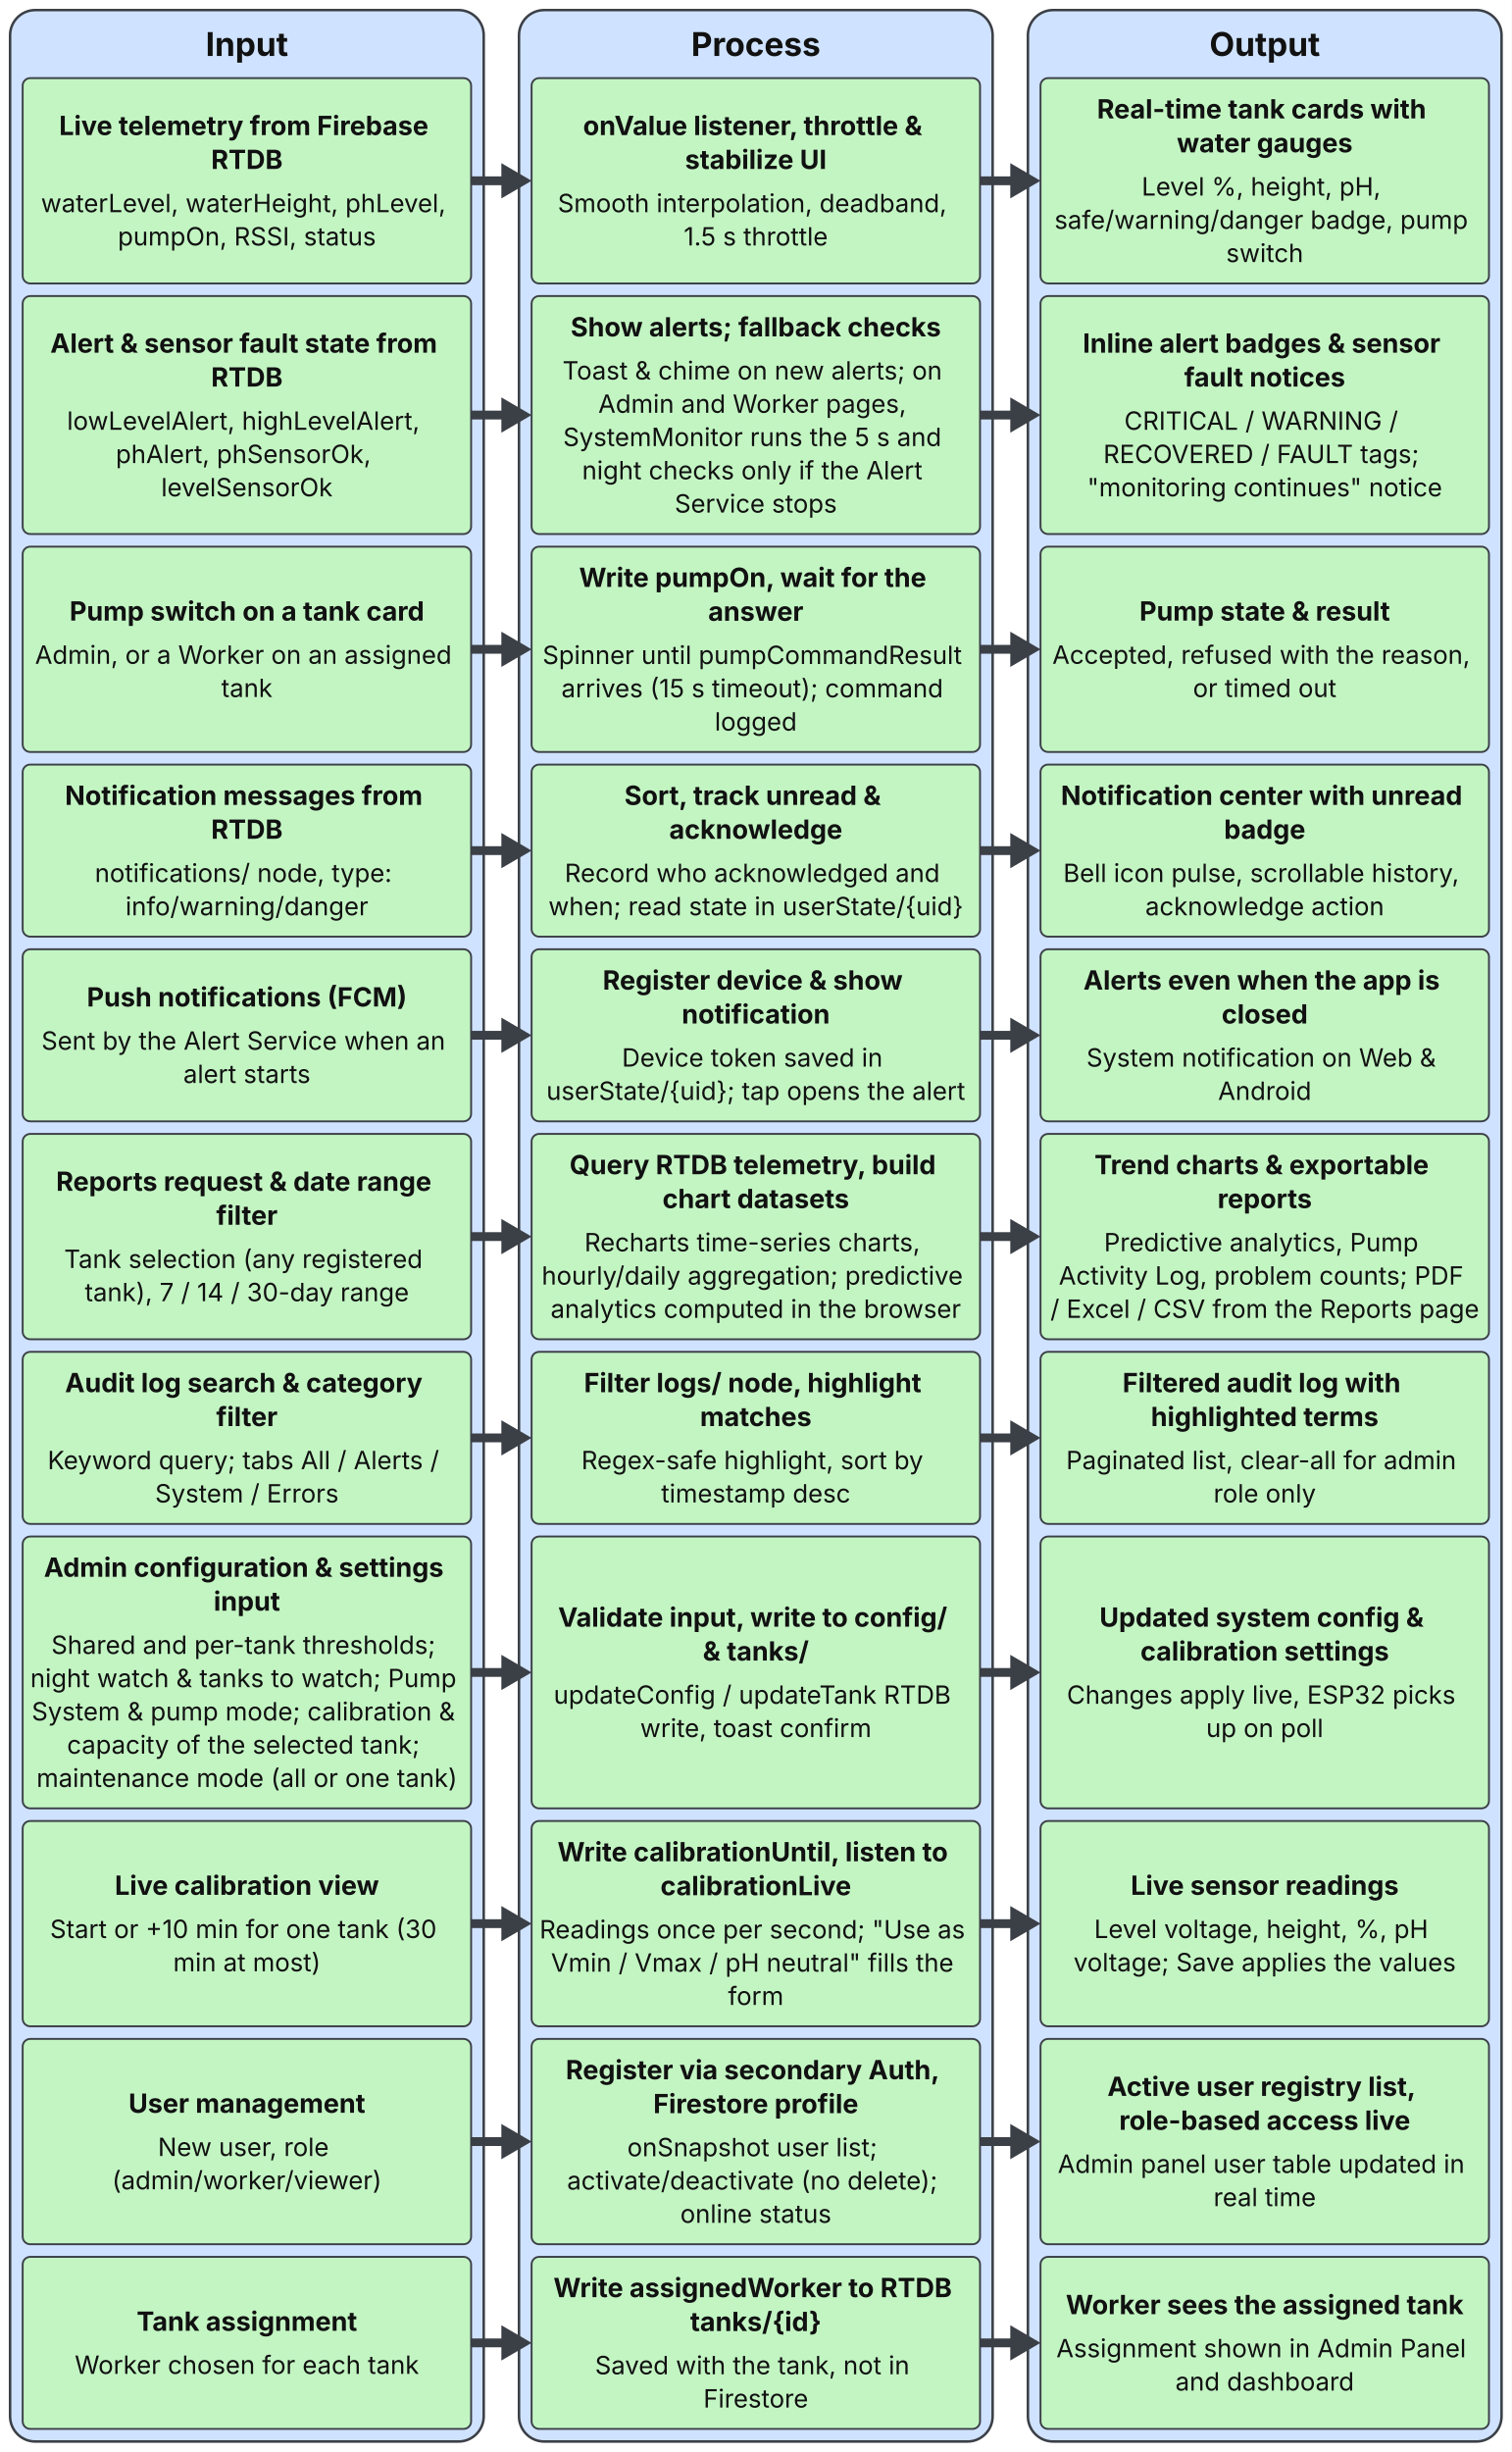
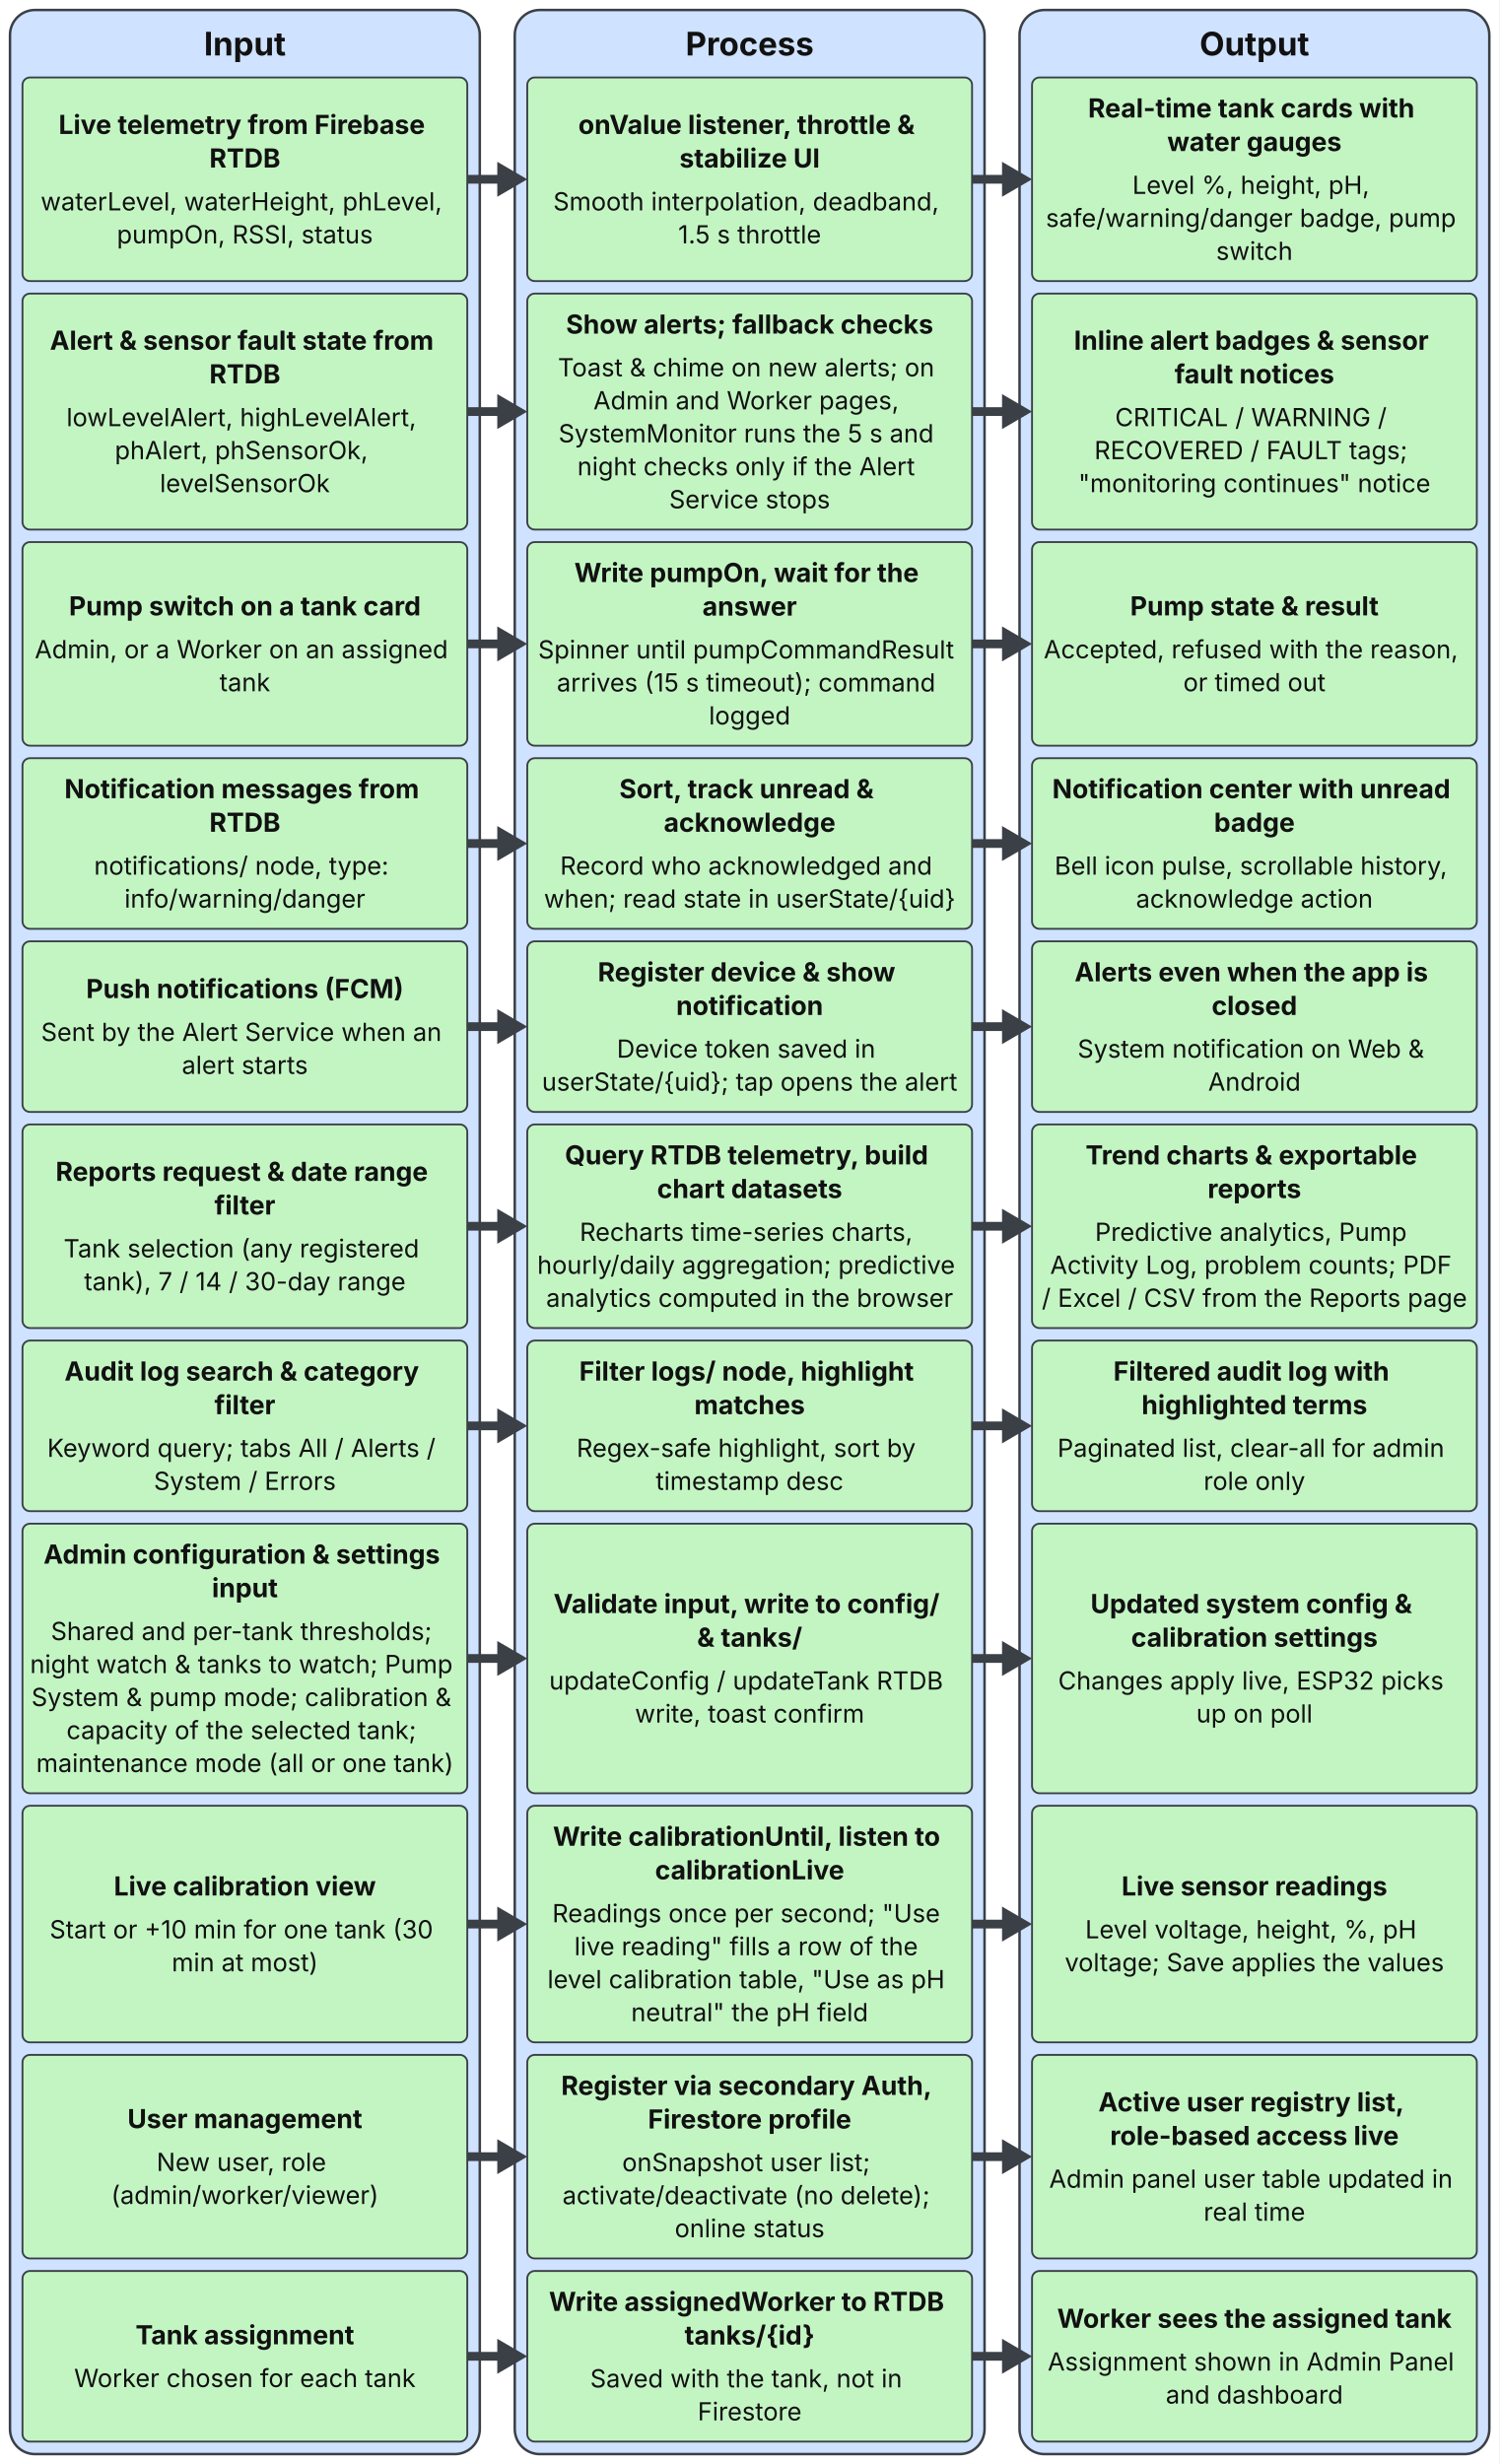
- <svg xmlns="http://www.w3.org/2000/svg" width="1200" height="1946" viewBox="0 0 1200 1946">
-   <rect width="1200" height="1946" fill="#FFFFFF" />
+ <svg xmlns="http://www.w3.org/2000/svg" width="1200" height="1972" viewBox="0 0 1200 1972">
+   <rect width="1200" height="1972" fill="#FFFFFF" />
  <defs>
    <marker id="ah" viewBox="0 0 10 10" refX="9" refY="5" markerWidth="6" markerHeight="6" orient="auto-start-reverse">
      <path d="M0,0 L10,5 L0,10 z" fill="#3B3F46" />
    </marker>
    <marker id="ahs" viewBox="0 0 10 10" refX="9" refY="5" markerWidth="9" markerHeight="9" orient="auto-start-reverse">
      <path d="M0,0 L10,5 L0,10 z" fill="#3B3F46" />
    </marker>
  </defs>
-   <rect x="8" y="8" width="376" height="1929.68" rx="20" fill="#CFE2FF" stroke="#3B3F46" stroke-width="2" />
+   <rect x="8" y="8" width="376" height="1956.08" rx="20" fill="#CFE2FF" stroke="#3B3F46" stroke-width="2" />
  <text x="196" y="44.4" font-family="Inter, 'Segoe UI', Arial, sans-serif" font-size="26" font-weight="700" text-anchor="middle" fill="#111111">
    <tspan x="196" dy="0">Input</tspan>
  </text>
-   <rect x="412" y="8" width="376" height="1929.68" rx="20" fill="#CFE2FF" stroke="#3B3F46" stroke-width="2" />
+   <rect x="412" y="8" width="376" height="1956.08" rx="20" fill="#CFE2FF" stroke="#3B3F46" stroke-width="2" />
  <text x="600" y="44.4" font-family="Inter, 'Segoe UI', Arial, sans-serif" font-size="26" font-weight="700" text-anchor="middle" fill="#111111">
    <tspan x="600" dy="0">Process</tspan>
  </text>
-   <rect x="816" y="8" width="376" height="1929.68" rx="20" fill="#CFE2FF" stroke="#3B3F46" stroke-width="2" />
+   <rect x="816" y="8" width="376" height="1956.08" rx="20" fill="#CFE2FF" stroke="#3B3F46" stroke-width="2" />
  <text x="1004" y="44.4" font-family="Inter, 'Segoe UI', Arial, sans-serif" font-size="26" font-weight="700" text-anchor="middle" fill="#111111">
    <tspan x="1004" dy="0">Output</tspan>
  </text>
  <rect x="18" y="62" width="356" height="162.96" rx="6" fill="#C3F5C3" stroke="#3B3F46" stroke-width="1.5" />
  <text x="196" y="107.2" font-family="Inter, 'Segoe UI', Arial, sans-serif" font-size="21" font-weight="700" text-anchor="middle" fill="#111111">
    <tspan x="196" dy="0">Live telemetry from Firebase</tspan>
    <tspan x="196" dy="26.9">RTDB</tspan>
  </text>
  <text x="196" y="168.4" font-family="Inter, 'Segoe UI', Arial, sans-serif" font-size="20" font-weight="400" text-anchor="middle" fill="#111111">
    <tspan x="196" dy="0">waterLevel, waterHeight, phLevel,</tspan>
    <tspan x="196" dy="26.4">pumpOn, RSSI, status</tspan>
  </text>
  <rect x="422" y="62" width="356" height="162.96" rx="6" fill="#C3F5C3" stroke="#3B3F46" stroke-width="1.5" />
  <text x="600" y="107.2" font-family="Inter, 'Segoe UI', Arial, sans-serif" font-size="21" font-weight="700" text-anchor="middle" fill="#111111">
    <tspan x="600" dy="0">onValue listener, throttle &amp;</tspan>
    <tspan x="600" dy="26.9">stabilize UI</tspan>
  </text>
  <text x="600" y="168.4" font-family="Inter, 'Segoe UI', Arial, sans-serif" font-size="20" font-weight="400" text-anchor="middle" fill="#111111">
    <tspan x="600" dy="0">Smooth interpolation, deadband,</tspan>
    <tspan x="600" dy="26.4">1.5 s throttle</tspan>
  </text>
  <rect x="826" y="62" width="356" height="162.96" rx="6" fill="#C3F5C3" stroke="#3B3F46" stroke-width="1.5" />
  <text x="1004" y="94.0" font-family="Inter, 'Segoe UI', Arial, sans-serif" font-size="21" font-weight="700" text-anchor="middle" fill="#111111">
    <tspan x="1004" dy="0">Real-time tank cards with</tspan>
    <tspan x="1004" dy="26.9">water gauges</tspan>
  </text>
  <text x="1004" y="155.2" font-family="Inter, 'Segoe UI', Arial, sans-serif" font-size="20" font-weight="400" text-anchor="middle" fill="#111111">
    <tspan x="1004" dy="0">Level %, height, pH,</tspan>
    <tspan x="1004" dy="26.4">safe/warning/danger badge, pump</tspan>
    <tspan x="1004" dy="26.4">switch</tspan>
  </text>
  <line x1="374" y1="143.48" x2="402" y2="143.48" stroke="#3B3F46" stroke-width="7" />
  <polygon points="398,129.48 422,143.48 398,157.48" fill="#3B3F46" />
  <line x1="778" y1="143.48" x2="806" y2="143.48" stroke="#3B3F46" stroke-width="7" />
  <polygon points="802,129.48 826,143.48 802,157.48" fill="#3B3F46" />
  <rect x="18" y="234.96" width="356" height="188.88" rx="6" fill="#C3F5C3" stroke="#3B3F46" stroke-width="1.5" />
  <text x="196" y="279.9" font-family="Inter, 'Segoe UI', Arial, sans-serif" font-size="21" font-weight="700" text-anchor="middle" fill="#111111">
    <tspan x="196" dy="0">Alert &amp; sensor fault state from</tspan>
    <tspan x="196" dy="26.9">RTDB</tspan>
  </text>
  <text x="196" y="341.1" font-family="Inter, 'Segoe UI', Arial, sans-serif" font-size="20" font-weight="400" text-anchor="middle" fill="#111111">
    <tspan x="196" dy="0">lowLevelAlert, highLevelAlert,</tspan>
    <tspan x="196" dy="26.4">phAlert, phSensorOk,</tspan>
    <tspan x="196" dy="26.4">levelSensorOk</tspan>
  </text>
  <rect x="422" y="234.96" width="356" height="188.88" rx="6" fill="#C3F5C3" stroke="#3B3F46" stroke-width="1.5" />
  <text x="600" y="267.0" font-family="Inter, 'Segoe UI', Arial, sans-serif" font-size="21" font-weight="700" text-anchor="middle" fill="#111111">
    <tspan x="600" dy="0">Show alerts; fallback checks</tspan>
  </text>
  <text x="600" y="301.2" font-family="Inter, 'Segoe UI', Arial, sans-serif" font-size="20" font-weight="400" text-anchor="middle" fill="#111111">
    <tspan x="600" dy="0">Toast &amp; chime on new alerts; on</tspan>
    <tspan x="600" dy="26.4">Admin and Worker pages,</tspan>
    <tspan x="600" dy="26.4">SystemMonitor runs the 5 s and</tspan>
    <tspan x="600" dy="26.4">night checks only if the Alert</tspan>
    <tspan x="600" dy="26.4">Service stops</tspan>
  </text>
  <rect x="826" y="234.96" width="356" height="188.88" rx="6" fill="#C3F5C3" stroke="#3B3F46" stroke-width="1.5" />
  <text x="1004" y="279.9" font-family="Inter, 'Segoe UI', Arial, sans-serif" font-size="21" font-weight="700" text-anchor="middle" fill="#111111">
    <tspan x="1004" dy="0">Inline alert badges &amp; sensor</tspan>
    <tspan x="1004" dy="26.9">fault notices</tspan>
  </text>
  <text x="1004" y="341.1" font-family="Inter, 'Segoe UI', Arial, sans-serif" font-size="20" font-weight="400" text-anchor="middle" fill="#111111">
    <tspan x="1004" dy="0">CRITICAL / WARNING /</tspan>
    <tspan x="1004" dy="26.4">RECOVERED / FAULT tags;</tspan>
    <tspan x="1004" dy="26.4">"monitoring continues" notice</tspan>
  </text>
  <line x1="374" y1="329.4" x2="402" y2="329.4" stroke="#3B3F46" stroke-width="7" />
  <polygon points="398,315.4 422,329.4 398,343.4" fill="#3B3F46" />
  <line x1="778" y1="329.4" x2="806" y2="329.4" stroke="#3B3F46" stroke-width="7" />
  <polygon points="802,315.4 826,329.4 802,343.4" fill="#3B3F46" />
  <rect x="18" y="433.84" width="356" height="162.96" rx="6" fill="#C3F5C3" stroke="#3B3F46" stroke-width="1.5" />
  <text x="196" y="492.5" font-family="Inter, 'Segoe UI', Arial, sans-serif" font-size="21" font-weight="700" text-anchor="middle" fill="#111111">
    <tspan x="196" dy="0">Pump switch on a tank card</tspan>
  </text>
  <text x="196" y="526.8" font-family="Inter, 'Segoe UI', Arial, sans-serif" font-size="20" font-weight="400" text-anchor="middle" fill="#111111">
    <tspan x="196" dy="0">Admin, or a Worker on an assigned</tspan>
    <tspan x="196" dy="26.4">tank</tspan>
  </text>
  <rect x="422" y="433.84" width="356" height="162.96" rx="6" fill="#C3F5C3" stroke="#3B3F46" stroke-width="1.5" />
  <text x="600" y="465.8" font-family="Inter, 'Segoe UI', Arial, sans-serif" font-size="21" font-weight="700" text-anchor="middle" fill="#111111">
    <tspan x="600" dy="0">Write pumpOn, wait for the</tspan>
    <tspan x="600" dy="26.9">answer</tspan>
  </text>
  <text x="600" y="527.0" font-family="Inter, 'Segoe UI', Arial, sans-serif" font-size="20" font-weight="400" text-anchor="middle" fill="#111111">
    <tspan x="600" dy="0">Spinner until pumpCommandResult</tspan>
    <tspan x="600" dy="26.4">arrives (15 s timeout); command</tspan>
    <tspan x="600" dy="26.4">logged</tspan>
  </text>
  <rect x="826" y="433.84" width="356" height="162.96" rx="6" fill="#C3F5C3" stroke="#3B3F46" stroke-width="1.5" />
  <text x="1004" y="492.5" font-family="Inter, 'Segoe UI', Arial, sans-serif" font-size="21" font-weight="700" text-anchor="middle" fill="#111111">
    <tspan x="1004" dy="0">Pump state &amp; result</tspan>
  </text>
  <text x="1004" y="526.8" font-family="Inter, 'Segoe UI', Arial, sans-serif" font-size="20" font-weight="400" text-anchor="middle" fill="#111111">
    <tspan x="1004" dy="0">Accepted, refused with the reason,</tspan>
    <tspan x="1004" dy="26.4">or timed out</tspan>
  </text>
  <line x1="374" y1="515.32" x2="402" y2="515.32" stroke="#3B3F46" stroke-width="7" />
  <polygon points="398,501.32 422,515.32 398,529.32" fill="#3B3F46" />
  <line x1="778" y1="515.32" x2="806" y2="515.32" stroke="#3B3F46" stroke-width="7" />
  <polygon points="802,501.32 826,515.32 802,529.32" fill="#3B3F46" />
  <rect x="18" y="606.8" width="356" height="136.56" rx="6" fill="#C3F5C3" stroke="#3B3F46" stroke-width="1.5" />
  <text x="196" y="638.8" font-family="Inter, 'Segoe UI', Arial, sans-serif" font-size="21" font-weight="700" text-anchor="middle" fill="#111111">
    <tspan x="196" dy="0">Notification messages from</tspan>
    <tspan x="196" dy="26.9">RTDB</tspan>
  </text>
  <text x="196" y="700.0" font-family="Inter, 'Segoe UI', Arial, sans-serif" font-size="20" font-weight="400" text-anchor="middle" fill="#111111">
    <tspan x="196" dy="0">notifications/ node, type:</tspan>
    <tspan x="196" dy="26.4">info/warning/danger</tspan>
  </text>
  <rect x="422" y="606.8" width="356" height="136.56" rx="6" fill="#C3F5C3" stroke="#3B3F46" stroke-width="1.5" />
  <text x="600" y="638.8" font-family="Inter, 'Segoe UI', Arial, sans-serif" font-size="21" font-weight="700" text-anchor="middle" fill="#111111">
    <tspan x="600" dy="0">Sort, track unread &amp;</tspan>
    <tspan x="600" dy="26.9">acknowledge</tspan>
  </text>
  <text x="600" y="700.0" font-family="Inter, 'Segoe UI', Arial, sans-serif" font-size="20" font-weight="400" text-anchor="middle" fill="#111111">
    <tspan x="600" dy="0">Record who acknowledged and</tspan>
    <tspan x="600" dy="26.4">when; read state in userState/{uid}</tspan>
  </text>
  <rect x="826" y="606.8" width="356" height="136.56" rx="6" fill="#C3F5C3" stroke="#3B3F46" stroke-width="1.5" />
  <text x="1004" y="638.8" font-family="Inter, 'Segoe UI', Arial, sans-serif" font-size="21" font-weight="700" text-anchor="middle" fill="#111111">
    <tspan x="1004" dy="0">Notification center with unread</tspan>
    <tspan x="1004" dy="26.9">badge</tspan>
  </text>
  <text x="1004" y="700.0" font-family="Inter, 'Segoe UI', Arial, sans-serif" font-size="20" font-weight="400" text-anchor="middle" fill="#111111">
    <tspan x="1004" dy="0">Bell icon pulse, scrollable history,</tspan>
    <tspan x="1004" dy="26.4">acknowledge action</tspan>
  </text>
  <line x1="374" y1="675.08" x2="402" y2="675.08" stroke="#3B3F46" stroke-width="7" />
  <polygon points="398,661.08 422,675.08 398,689.08" fill="#3B3F46" />
  <line x1="778" y1="675.08" x2="806" y2="675.08" stroke="#3B3F46" stroke-width="7" />
  <polygon points="802,661.08 826,675.08 802,689.08" fill="#3B3F46" />
  <rect x="18" y="753.36" width="356" height="136.56" rx="6" fill="#C3F5C3" stroke="#3B3F46" stroke-width="1.5" />
  <text x="196" y="798.8" font-family="Inter, 'Segoe UI', Arial, sans-serif" font-size="21" font-weight="700" text-anchor="middle" fill="#111111">
    <tspan x="196" dy="0">Push notifications (FCM)</tspan>
  </text>
  <text x="196" y="833.1" font-family="Inter, 'Segoe UI', Arial, sans-serif" font-size="20" font-weight="400" text-anchor="middle" fill="#111111">
    <tspan x="196" dy="0">Sent by the Alert Service when an</tspan>
    <tspan x="196" dy="26.4">alert starts</tspan>
  </text>
  <rect x="422" y="753.36" width="356" height="136.56" rx="6" fill="#C3F5C3" stroke="#3B3F46" stroke-width="1.5" />
  <text x="600" y="785.4" font-family="Inter, 'Segoe UI', Arial, sans-serif" font-size="21" font-weight="700" text-anchor="middle" fill="#111111">
    <tspan x="600" dy="0">Register device &amp; show</tspan>
    <tspan x="600" dy="26.9">notification</tspan>
  </text>
  <text x="600" y="846.5" font-family="Inter, 'Segoe UI', Arial, sans-serif" font-size="20" font-weight="400" text-anchor="middle" fill="#111111">
    <tspan x="600" dy="0">Device token saved in</tspan>
    <tspan x="600" dy="26.4">userState/{uid}; tap opens the alert</tspan>
  </text>
  <rect x="826" y="753.36" width="356" height="136.56" rx="6" fill="#C3F5C3" stroke="#3B3F46" stroke-width="1.5" />
  <text x="1004" y="785.4" font-family="Inter, 'Segoe UI', Arial, sans-serif" font-size="21" font-weight="700" text-anchor="middle" fill="#111111">
    <tspan x="1004" dy="0">Alerts even when the app is</tspan>
    <tspan x="1004" dy="26.9">closed</tspan>
  </text>
  <text x="1004" y="846.5" font-family="Inter, 'Segoe UI', Arial, sans-serif" font-size="20" font-weight="400" text-anchor="middle" fill="#111111">
    <tspan x="1004" dy="0">System notification on Web &amp;</tspan>
    <tspan x="1004" dy="26.4">Android</tspan>
  </text>
  <line x1="374" y1="821.64" x2="402" y2="821.64" stroke="#3B3F46" stroke-width="7" />
  <polygon points="398,807.64 422,821.64 398,835.64" fill="#3B3F46" />
  <line x1="778" y1="821.64" x2="806" y2="821.64" stroke="#3B3F46" stroke-width="7" />
  <polygon points="802,807.64 826,821.64 802,835.64" fill="#3B3F46" />
  <rect x="18" y="899.92" width="356" height="162.96" rx="6" fill="#C3F5C3" stroke="#3B3F46" stroke-width="1.5" />
  <text x="196" y="945.1" font-family="Inter, 'Segoe UI', Arial, sans-serif" font-size="21" font-weight="700" text-anchor="middle" fill="#111111">
    <tspan x="196" dy="0">Reports request &amp; date range</tspan>
    <tspan x="196" dy="26.9">filter</tspan>
  </text>
  <text x="196" y="1006.3" font-family="Inter, 'Segoe UI', Arial, sans-serif" font-size="20" font-weight="400" text-anchor="middle" fill="#111111">
    <tspan x="196" dy="0">Tank selection (any registered</tspan>
    <tspan x="196" dy="26.4">tank), 7 / 14 / 30-day range</tspan>
  </text>
  <rect x="422" y="899.92" width="356" height="162.96" rx="6" fill="#C3F5C3" stroke="#3B3F46" stroke-width="1.5" />
  <text x="600" y="931.9" font-family="Inter, 'Segoe UI', Arial, sans-serif" font-size="21" font-weight="700" text-anchor="middle" fill="#111111">
    <tspan x="600" dy="0">Query RTDB telemetry, build</tspan>
    <tspan x="600" dy="26.9">chart datasets</tspan>
  </text>
  <text x="600" y="993.1" font-family="Inter, 'Segoe UI', Arial, sans-serif" font-size="20" font-weight="400" text-anchor="middle" fill="#111111">
    <tspan x="600" dy="0">Recharts time-series charts,</tspan>
    <tspan x="600" dy="26.4">hourly/daily aggregation; predictive</tspan>
    <tspan x="600" dy="26.4">analytics computed in the browser</tspan>
  </text>
  <rect x="826" y="899.92" width="356" height="162.96" rx="6" fill="#C3F5C3" stroke="#3B3F46" stroke-width="1.5" />
  <text x="1004" y="931.9" font-family="Inter, 'Segoe UI', Arial, sans-serif" font-size="21" font-weight="700" text-anchor="middle" fill="#111111">
    <tspan x="1004" dy="0">Trend charts &amp; exportable</tspan>
    <tspan x="1004" dy="26.9">reports</tspan>
  </text>
  <text x="1004" y="993.1" font-family="Inter, 'Segoe UI', Arial, sans-serif" font-size="20" font-weight="400" text-anchor="middle" fill="#111111">
    <tspan x="1004" dy="0">Predictive analytics, Pump</tspan>
    <tspan x="1004" dy="26.4">Activity Log, problem counts; PDF</tspan>
    <tspan x="1004" dy="26.4">/ Excel / CSV from the Reports page</tspan>
  </text>
  <line x1="374" y1="981.4" x2="402" y2="981.4" stroke="#3B3F46" stroke-width="7" />
  <polygon points="398,967.4 422,981.4 398,995.4" fill="#3B3F46" />
  <line x1="778" y1="981.4" x2="806" y2="981.4" stroke="#3B3F46" stroke-width="7" />
  <polygon points="802,967.4 826,981.4 802,995.4" fill="#3B3F46" />
  <rect x="18" y="1072.88" width="356" height="136.56" rx="6" fill="#C3F5C3" stroke="#3B3F46" stroke-width="1.5" />
  <text x="196" y="1104.9" font-family="Inter, 'Segoe UI', Arial, sans-serif" font-size="21" font-weight="700" text-anchor="middle" fill="#111111">
    <tspan x="196" dy="0">Audit log search &amp; category</tspan>
    <tspan x="196" dy="26.9">filter</tspan>
  </text>
  <text x="196" y="1166.0" font-family="Inter, 'Segoe UI', Arial, sans-serif" font-size="20" font-weight="400" text-anchor="middle" fill="#111111">
    <tspan x="196" dy="0">Keyword query; tabs All / Alerts /</tspan>
    <tspan x="196" dy="26.4">System / Errors</tspan>
  </text>
  <rect x="422" y="1072.88" width="356" height="136.56" rx="6" fill="#C3F5C3" stroke="#3B3F46" stroke-width="1.5" />
  <text x="600" y="1104.9" font-family="Inter, 'Segoe UI', Arial, sans-serif" font-size="21" font-weight="700" text-anchor="middle" fill="#111111">
    <tspan x="600" dy="0">Filter logs/ node, highlight</tspan>
    <tspan x="600" dy="26.9">matches</tspan>
  </text>
  <text x="600" y="1166.0" font-family="Inter, 'Segoe UI', Arial, sans-serif" font-size="20" font-weight="400" text-anchor="middle" fill="#111111">
    <tspan x="600" dy="0">Regex-safe highlight, sort by</tspan>
    <tspan x="600" dy="26.4">timestamp desc</tspan>
  </text>
  <rect x="826" y="1072.88" width="356" height="136.56" rx="6" fill="#C3F5C3" stroke="#3B3F46" stroke-width="1.5" />
  <text x="1004" y="1104.9" font-family="Inter, 'Segoe UI', Arial, sans-serif" font-size="21" font-weight="700" text-anchor="middle" fill="#111111">
    <tspan x="1004" dy="0">Filtered audit log with</tspan>
    <tspan x="1004" dy="26.9">highlighted terms</tspan>
  </text>
  <text x="1004" y="1166.0" font-family="Inter, 'Segoe UI', Arial, sans-serif" font-size="20" font-weight="400" text-anchor="middle" fill="#111111">
    <tspan x="1004" dy="0">Paginated list, clear-all for admin</tspan>
    <tspan x="1004" dy="26.4">role only</tspan>
  </text>
  <line x1="374" y1="1141.16" x2="402" y2="1141.16" stroke="#3B3F46" stroke-width="7" />
  <polygon points="398,1127.16 422,1141.16 398,1155.16" fill="#3B3F46" />
  <line x1="778" y1="1141.16" x2="806" y2="1141.16" stroke="#3B3F46" stroke-width="7" />
  <polygon points="802,1127.16 826,1141.16 802,1155.16" fill="#3B3F46" />
  <rect x="18" y="1219.44" width="356" height="215.76" rx="6" fill="#C3F5C3" stroke="#3B3F46" stroke-width="1.5" />
  <text x="196" y="1251.4" font-family="Inter, 'Segoe UI', Arial, sans-serif" font-size="21" font-weight="700" text-anchor="middle" fill="#111111">
    <tspan x="196" dy="0">Admin configuration &amp; settings</tspan>
    <tspan x="196" dy="26.9">input</tspan>
  </text>
  <text x="196" y="1312.6" font-family="Inter, 'Segoe UI', Arial, sans-serif" font-size="20" font-weight="400" text-anchor="middle" fill="#111111">
    <tspan x="196" dy="0">Shared and per-tank thresholds;</tspan>
    <tspan x="196" dy="26.4">night watch &amp; tanks to watch; Pump</tspan>
    <tspan x="196" dy="26.4">System &amp; pump mode; calibration &amp;</tspan>
    <tspan x="196" dy="26.4">capacity of the selected tank;</tspan>
    <tspan x="196" dy="26.4">maintenance mode (all or one tank)</tspan>
  </text>
  <rect x="422" y="1219.44" width="356" height="215.76" rx="6" fill="#C3F5C3" stroke="#3B3F46" stroke-width="1.5" />
  <text x="600" y="1291.0" font-family="Inter, 'Segoe UI', Arial, sans-serif" font-size="21" font-weight="700" text-anchor="middle" fill="#111111">
    <tspan x="600" dy="0">Validate input, write to config/</tspan>
    <tspan x="600" dy="26.9">&amp; tanks/</tspan>
  </text>
  <text x="600" y="1352.2" font-family="Inter, 'Segoe UI', Arial, sans-serif" font-size="20" font-weight="400" text-anchor="middle" fill="#111111">
    <tspan x="600" dy="0">updateConfig / updateTank RTDB</tspan>
    <tspan x="600" dy="26.4">write, toast confirm</tspan>
  </text>
  <rect x="826" y="1219.44" width="356" height="215.76" rx="6" fill="#C3F5C3" stroke="#3B3F46" stroke-width="1.5" />
  <text x="1004" y="1291.0" font-family="Inter, 'Segoe UI', Arial, sans-serif" font-size="21" font-weight="700" text-anchor="middle" fill="#111111">
    <tspan x="1004" dy="0">Updated system config &amp;</tspan>
    <tspan x="1004" dy="26.9">calibration settings</tspan>
  </text>
  <text x="1004" y="1352.2" font-family="Inter, 'Segoe UI', Arial, sans-serif" font-size="20" font-weight="400" text-anchor="middle" fill="#111111">
    <tspan x="1004" dy="0">Changes apply live, ESP32 picks</tspan>
    <tspan x="1004" dy="26.4">up on poll</tspan>
  </text>
  <line x1="374" y1="1327.32" x2="402" y2="1327.32" stroke="#3B3F46" stroke-width="7" />
  <polygon points="398,1313.32 422,1327.32 398,1341.32" fill="#3B3F46" />
  <line x1="778" y1="1327.32" x2="806" y2="1327.32" stroke="#3B3F46" stroke-width="7" />
  <polygon points="802,1313.32 826,1327.32 802,1341.32" fill="#3B3F46" />
-   <rect x="18" y="1445.2" width="356" height="162.96" rx="6" fill="#C3F5C3" stroke="#3B3F46" stroke-width="1.5" />
-   <text x="196" y="1503.8" font-family="Inter, 'Segoe UI', Arial, sans-serif" font-size="21" font-weight="700" text-anchor="middle" fill="#111111">
+   <rect x="18" y="1445.2" width="356" height="189.36" rx="6" fill="#C3F5C3" stroke="#3B3F46" stroke-width="1.5" />
+   <text x="196" y="1517.0" font-family="Inter, 'Segoe UI', Arial, sans-serif" font-size="21" font-weight="700" text-anchor="middle" fill="#111111">
    <tspan x="196" dy="0">Live calibration view</tspan>
  </text>
-   <text x="196" y="1538.1" font-family="Inter, 'Segoe UI', Arial, sans-serif" font-size="20" font-weight="400" text-anchor="middle" fill="#111111">
+   <text x="196" y="1551.3" font-family="Inter, 'Segoe UI', Arial, sans-serif" font-size="20" font-weight="400" text-anchor="middle" fill="#111111">
    <tspan x="196" dy="0">Start or +10 min for one tank (30</tspan>
    <tspan x="196" dy="26.4">min at most)</tspan>
  </text>
-   <rect x="422" y="1445.2" width="356" height="162.96" rx="6" fill="#C3F5C3" stroke="#3B3F46" stroke-width="1.5" />
+   <rect x="422" y="1445.2" width="356" height="189.36" rx="6" fill="#C3F5C3" stroke="#3B3F46" stroke-width="1.5" />
  <text x="600" y="1477.2" font-family="Inter, 'Segoe UI', Arial, sans-serif" font-size="21" font-weight="700" text-anchor="middle" fill="#111111">
    <tspan x="600" dy="0">Write calibrationUntil, listen to</tspan>
    <tspan x="600" dy="26.9">calibrationLive</tspan>
  </text>
  <text x="600" y="1538.4" font-family="Inter, 'Segoe UI', Arial, sans-serif" font-size="20" font-weight="400" text-anchor="middle" fill="#111111">
-     <tspan x="600" dy="0">Readings once per second; "Use as</tspan>
-     <tspan x="600" dy="26.4">Vmin / Vmax / pH neutral" fills the</tspan>
-     <tspan x="600" dy="26.4">form</tspan>
-   </text>
-   <rect x="826" y="1445.2" width="356" height="162.96" rx="6" fill="#C3F5C3" stroke="#3B3F46" stroke-width="1.5" />
-   <text x="1004" y="1503.8" font-family="Inter, 'Segoe UI', Arial, sans-serif" font-size="21" font-weight="700" text-anchor="middle" fill="#111111">
+     <tspan x="600" dy="0">Readings once per second; "Use</tspan>
+     <tspan x="600" dy="26.4">live reading" fills a row of the</tspan>
+     <tspan x="600" dy="26.4">level calibration table, "Use as pH</tspan>
+     <tspan x="600" dy="26.4">neutral" the pH field</tspan>
+   </text>
+   <rect x="826" y="1445.2" width="356" height="189.36" rx="6" fill="#C3F5C3" stroke="#3B3F46" stroke-width="1.5" />
+   <text x="1004" y="1517.0" font-family="Inter, 'Segoe UI', Arial, sans-serif" font-size="21" font-weight="700" text-anchor="middle" fill="#111111">
    <tspan x="1004" dy="0">Live sensor readings</tspan>
  </text>
-   <text x="1004" y="1538.1" font-family="Inter, 'Segoe UI', Arial, sans-serif" font-size="20" font-weight="400" text-anchor="middle" fill="#111111">
+   <text x="1004" y="1551.3" font-family="Inter, 'Segoe UI', Arial, sans-serif" font-size="20" font-weight="400" text-anchor="middle" fill="#111111">
    <tspan x="1004" dy="0">Level voltage, height, %, pH</tspan>
    <tspan x="1004" dy="26.4">voltage; Save applies the values</tspan>
  </text>
-   <line x1="374" y1="1526.68" x2="402" y2="1526.68" stroke="#3B3F46" stroke-width="7" />
-   <polygon points="398,1512.68 422,1526.68 398,1540.68" fill="#3B3F46" />
-   <line x1="778" y1="1526.68" x2="806" y2="1526.68" stroke="#3B3F46" stroke-width="7" />
-   <polygon points="802,1512.68 826,1526.68 802,1540.68" fill="#3B3F46" />
-   <rect x="18" y="1618.16" width="356" height="162.96" rx="6" fill="#C3F5C3" stroke="#3B3F46" stroke-width="1.5" />
-   <text x="196" y="1676.8" font-family="Inter, 'Segoe UI', Arial, sans-serif" font-size="21" font-weight="700" text-anchor="middle" fill="#111111">
+   <line x1="374" y1="1539.88" x2="402" y2="1539.88" stroke="#3B3F46" stroke-width="7" />
+   <polygon points="398,1525.88 422,1539.88 398,1553.88" fill="#3B3F46" />
+   <line x1="778" y1="1539.88" x2="806" y2="1539.88" stroke="#3B3F46" stroke-width="7" />
+   <polygon points="802,1525.88 826,1539.88 802,1553.88" fill="#3B3F46" />
+   <rect x="18" y="1644.56" width="356" height="162.96" rx="6" fill="#C3F5C3" stroke="#3B3F46" stroke-width="1.5" />
+   <text x="196" y="1703.2" font-family="Inter, 'Segoe UI', Arial, sans-serif" font-size="21" font-weight="700" text-anchor="middle" fill="#111111">
    <tspan x="196" dy="0">User management</tspan>
  </text>
-   <text x="196" y="1711.1" font-family="Inter, 'Segoe UI', Arial, sans-serif" font-size="20" font-weight="400" text-anchor="middle" fill="#111111">
+   <text x="196" y="1737.5" font-family="Inter, 'Segoe UI', Arial, sans-serif" font-size="20" font-weight="400" text-anchor="middle" fill="#111111">
    <tspan x="196" dy="0">New user, role</tspan>
    <tspan x="196" dy="26.4">(admin/worker/viewer)</tspan>
  </text>
-   <rect x="422" y="1618.16" width="356" height="162.96" rx="6" fill="#C3F5C3" stroke="#3B3F46" stroke-width="1.5" />
-   <text x="600" y="1650.2" font-family="Inter, 'Segoe UI', Arial, sans-serif" font-size="21" font-weight="700" text-anchor="middle" fill="#111111">
+   <rect x="422" y="1644.56" width="356" height="162.96" rx="6" fill="#C3F5C3" stroke="#3B3F46" stroke-width="1.5" />
+   <text x="600" y="1676.6" font-family="Inter, 'Segoe UI', Arial, sans-serif" font-size="21" font-weight="700" text-anchor="middle" fill="#111111">
    <tspan x="600" dy="0">Register via secondary Auth,</tspan>
    <tspan x="600" dy="26.9">Firestore profile</tspan>
  </text>
-   <text x="600" y="1711.3" font-family="Inter, 'Segoe UI', Arial, sans-serif" font-size="20" font-weight="400" text-anchor="middle" fill="#111111">
+   <text x="600" y="1737.7" font-family="Inter, 'Segoe UI', Arial, sans-serif" font-size="20" font-weight="400" text-anchor="middle" fill="#111111">
    <tspan x="600" dy="0">onSnapshot user list;</tspan>
    <tspan x="600" dy="26.4">activate/deactivate (no delete);</tspan>
    <tspan x="600" dy="26.4">online status</tspan>
  </text>
-   <rect x="826" y="1618.16" width="356" height="162.96" rx="6" fill="#C3F5C3" stroke="#3B3F46" stroke-width="1.5" />
-   <text x="1004" y="1663.4" font-family="Inter, 'Segoe UI', Arial, sans-serif" font-size="21" font-weight="700" text-anchor="middle" fill="#111111">
+   <rect x="826" y="1644.56" width="356" height="162.96" rx="6" fill="#C3F5C3" stroke="#3B3F46" stroke-width="1.5" />
+   <text x="1004" y="1689.8" font-family="Inter, 'Segoe UI', Arial, sans-serif" font-size="21" font-weight="700" text-anchor="middle" fill="#111111">
    <tspan x="1004" dy="0">Active user registry list,</tspan>
    <tspan x="1004" dy="26.9">role-based access live</tspan>
  </text>
-   <text x="1004" y="1724.5" font-family="Inter, 'Segoe UI', Arial, sans-serif" font-size="20" font-weight="400" text-anchor="middle" fill="#111111">
+   <text x="1004" y="1750.9" font-family="Inter, 'Segoe UI', Arial, sans-serif" font-size="20" font-weight="400" text-anchor="middle" fill="#111111">
    <tspan x="1004" dy="0">Admin panel user table updated in</tspan>
    <tspan x="1004" dy="26.4">real time</tspan>
  </text>
-   <line x1="374" y1="1699.64" x2="402" y2="1699.64" stroke="#3B3F46" stroke-width="7" />
-   <polygon points="398,1685.64 422,1699.64 398,1713.64" fill="#3B3F46" />
-   <line x1="778" y1="1699.64" x2="806" y2="1699.64" stroke="#3B3F46" stroke-width="7" />
-   <polygon points="802,1685.64 826,1699.64 802,1713.64" fill="#3B3F46" />
-   <rect x="18" y="1791.12" width="356" height="136.56" rx="6" fill="#C3F5C3" stroke="#3B3F46" stroke-width="1.5" />
-   <text x="196" y="1849.8" font-family="Inter, 'Segoe UI', Arial, sans-serif" font-size="21" font-weight="700" text-anchor="middle" fill="#111111">
+   <line x1="374" y1="1726.04" x2="402" y2="1726.04" stroke="#3B3F46" stroke-width="7" />
+   <polygon points="398,1712.04 422,1726.04 398,1740.04" fill="#3B3F46" />
+   <line x1="778" y1="1726.04" x2="806" y2="1726.04" stroke="#3B3F46" stroke-width="7" />
+   <polygon points="802,1712.04 826,1726.04 802,1740.04" fill="#3B3F46" />
+   <rect x="18" y="1817.52" width="356" height="136.56" rx="6" fill="#C3F5C3" stroke="#3B3F46" stroke-width="1.5" />
+   <text x="196" y="1876.2" font-family="Inter, 'Segoe UI', Arial, sans-serif" font-size="21" font-weight="700" text-anchor="middle" fill="#111111">
    <tspan x="196" dy="0">Tank assignment</tspan>
  </text>
-   <text x="196" y="1884.0" font-family="Inter, 'Segoe UI', Arial, sans-serif" font-size="20" font-weight="400" text-anchor="middle" fill="#111111">
+   <text x="196" y="1910.4" font-family="Inter, 'Segoe UI', Arial, sans-serif" font-size="20" font-weight="400" text-anchor="middle" fill="#111111">
    <tspan x="196" dy="0">Worker chosen for each tank</tspan>
  </text>
-   <rect x="422" y="1791.12" width="356" height="136.56" rx="6" fill="#C3F5C3" stroke="#3B3F46" stroke-width="1.5" />
-   <text x="600" y="1823.1" font-family="Inter, 'Segoe UI', Arial, sans-serif" font-size="21" font-weight="700" text-anchor="middle" fill="#111111">
+   <rect x="422" y="1817.52" width="356" height="136.56" rx="6" fill="#C3F5C3" stroke="#3B3F46" stroke-width="1.5" />
+   <text x="600" y="1849.5" font-family="Inter, 'Segoe UI', Arial, sans-serif" font-size="21" font-weight="700" text-anchor="middle" fill="#111111">
    <tspan x="600" dy="0">Write assignedWorker to RTDB</tspan>
    <tspan x="600" dy="26.9">tanks/{id}</tspan>
  </text>
-   <text x="600" y="1884.3" font-family="Inter, 'Segoe UI', Arial, sans-serif" font-size="20" font-weight="400" text-anchor="middle" fill="#111111">
+   <text x="600" y="1910.7" font-family="Inter, 'Segoe UI', Arial, sans-serif" font-size="20" font-weight="400" text-anchor="middle" fill="#111111">
    <tspan x="600" dy="0">Saved with the tank, not in</tspan>
    <tspan x="600" dy="26.4">Firestore</tspan>
  </text>
-   <rect x="826" y="1791.12" width="356" height="136.56" rx="6" fill="#C3F5C3" stroke="#3B3F46" stroke-width="1.5" />
-   <text x="1004" y="1836.6" font-family="Inter, 'Segoe UI', Arial, sans-serif" font-size="21" font-weight="700" text-anchor="middle" fill="#111111">
+   <rect x="826" y="1817.52" width="356" height="136.56" rx="6" fill="#C3F5C3" stroke="#3B3F46" stroke-width="1.5" />
+   <text x="1004" y="1863.0" font-family="Inter, 'Segoe UI', Arial, sans-serif" font-size="21" font-weight="700" text-anchor="middle" fill="#111111">
    <tspan x="1004" dy="0">Worker sees the assigned tank</tspan>
  </text>
-   <text x="1004" y="1870.8" font-family="Inter, 'Segoe UI', Arial, sans-serif" font-size="20" font-weight="400" text-anchor="middle" fill="#111111">
+   <text x="1004" y="1897.2" font-family="Inter, 'Segoe UI', Arial, sans-serif" font-size="20" font-weight="400" text-anchor="middle" fill="#111111">
    <tspan x="1004" dy="0">Assignment shown in Admin Panel</tspan>
    <tspan x="1004" dy="26.4">and dashboard</tspan>
  </text>
-   <line x1="374" y1="1859.4" x2="402" y2="1859.4" stroke="#3B3F46" stroke-width="7" />
-   <polygon points="398,1845.4 422,1859.4 398,1873.4" fill="#3B3F46" />
-   <line x1="778" y1="1859.4" x2="806" y2="1859.4" stroke="#3B3F46" stroke-width="7" />
-   <polygon points="802,1845.4 826,1859.4 802,1873.4" fill="#3B3F46" />
+   <line x1="374" y1="1885.8" x2="402" y2="1885.8" stroke="#3B3F46" stroke-width="7" />
+   <polygon points="398,1871.8 422,1885.8 398,1899.8" fill="#3B3F46" />
+   <line x1="778" y1="1885.8" x2="806" y2="1885.8" stroke="#3B3F46" stroke-width="7" />
+   <polygon points="802,1871.8 826,1885.8 802,1899.8" fill="#3B3F46" />
</svg>
